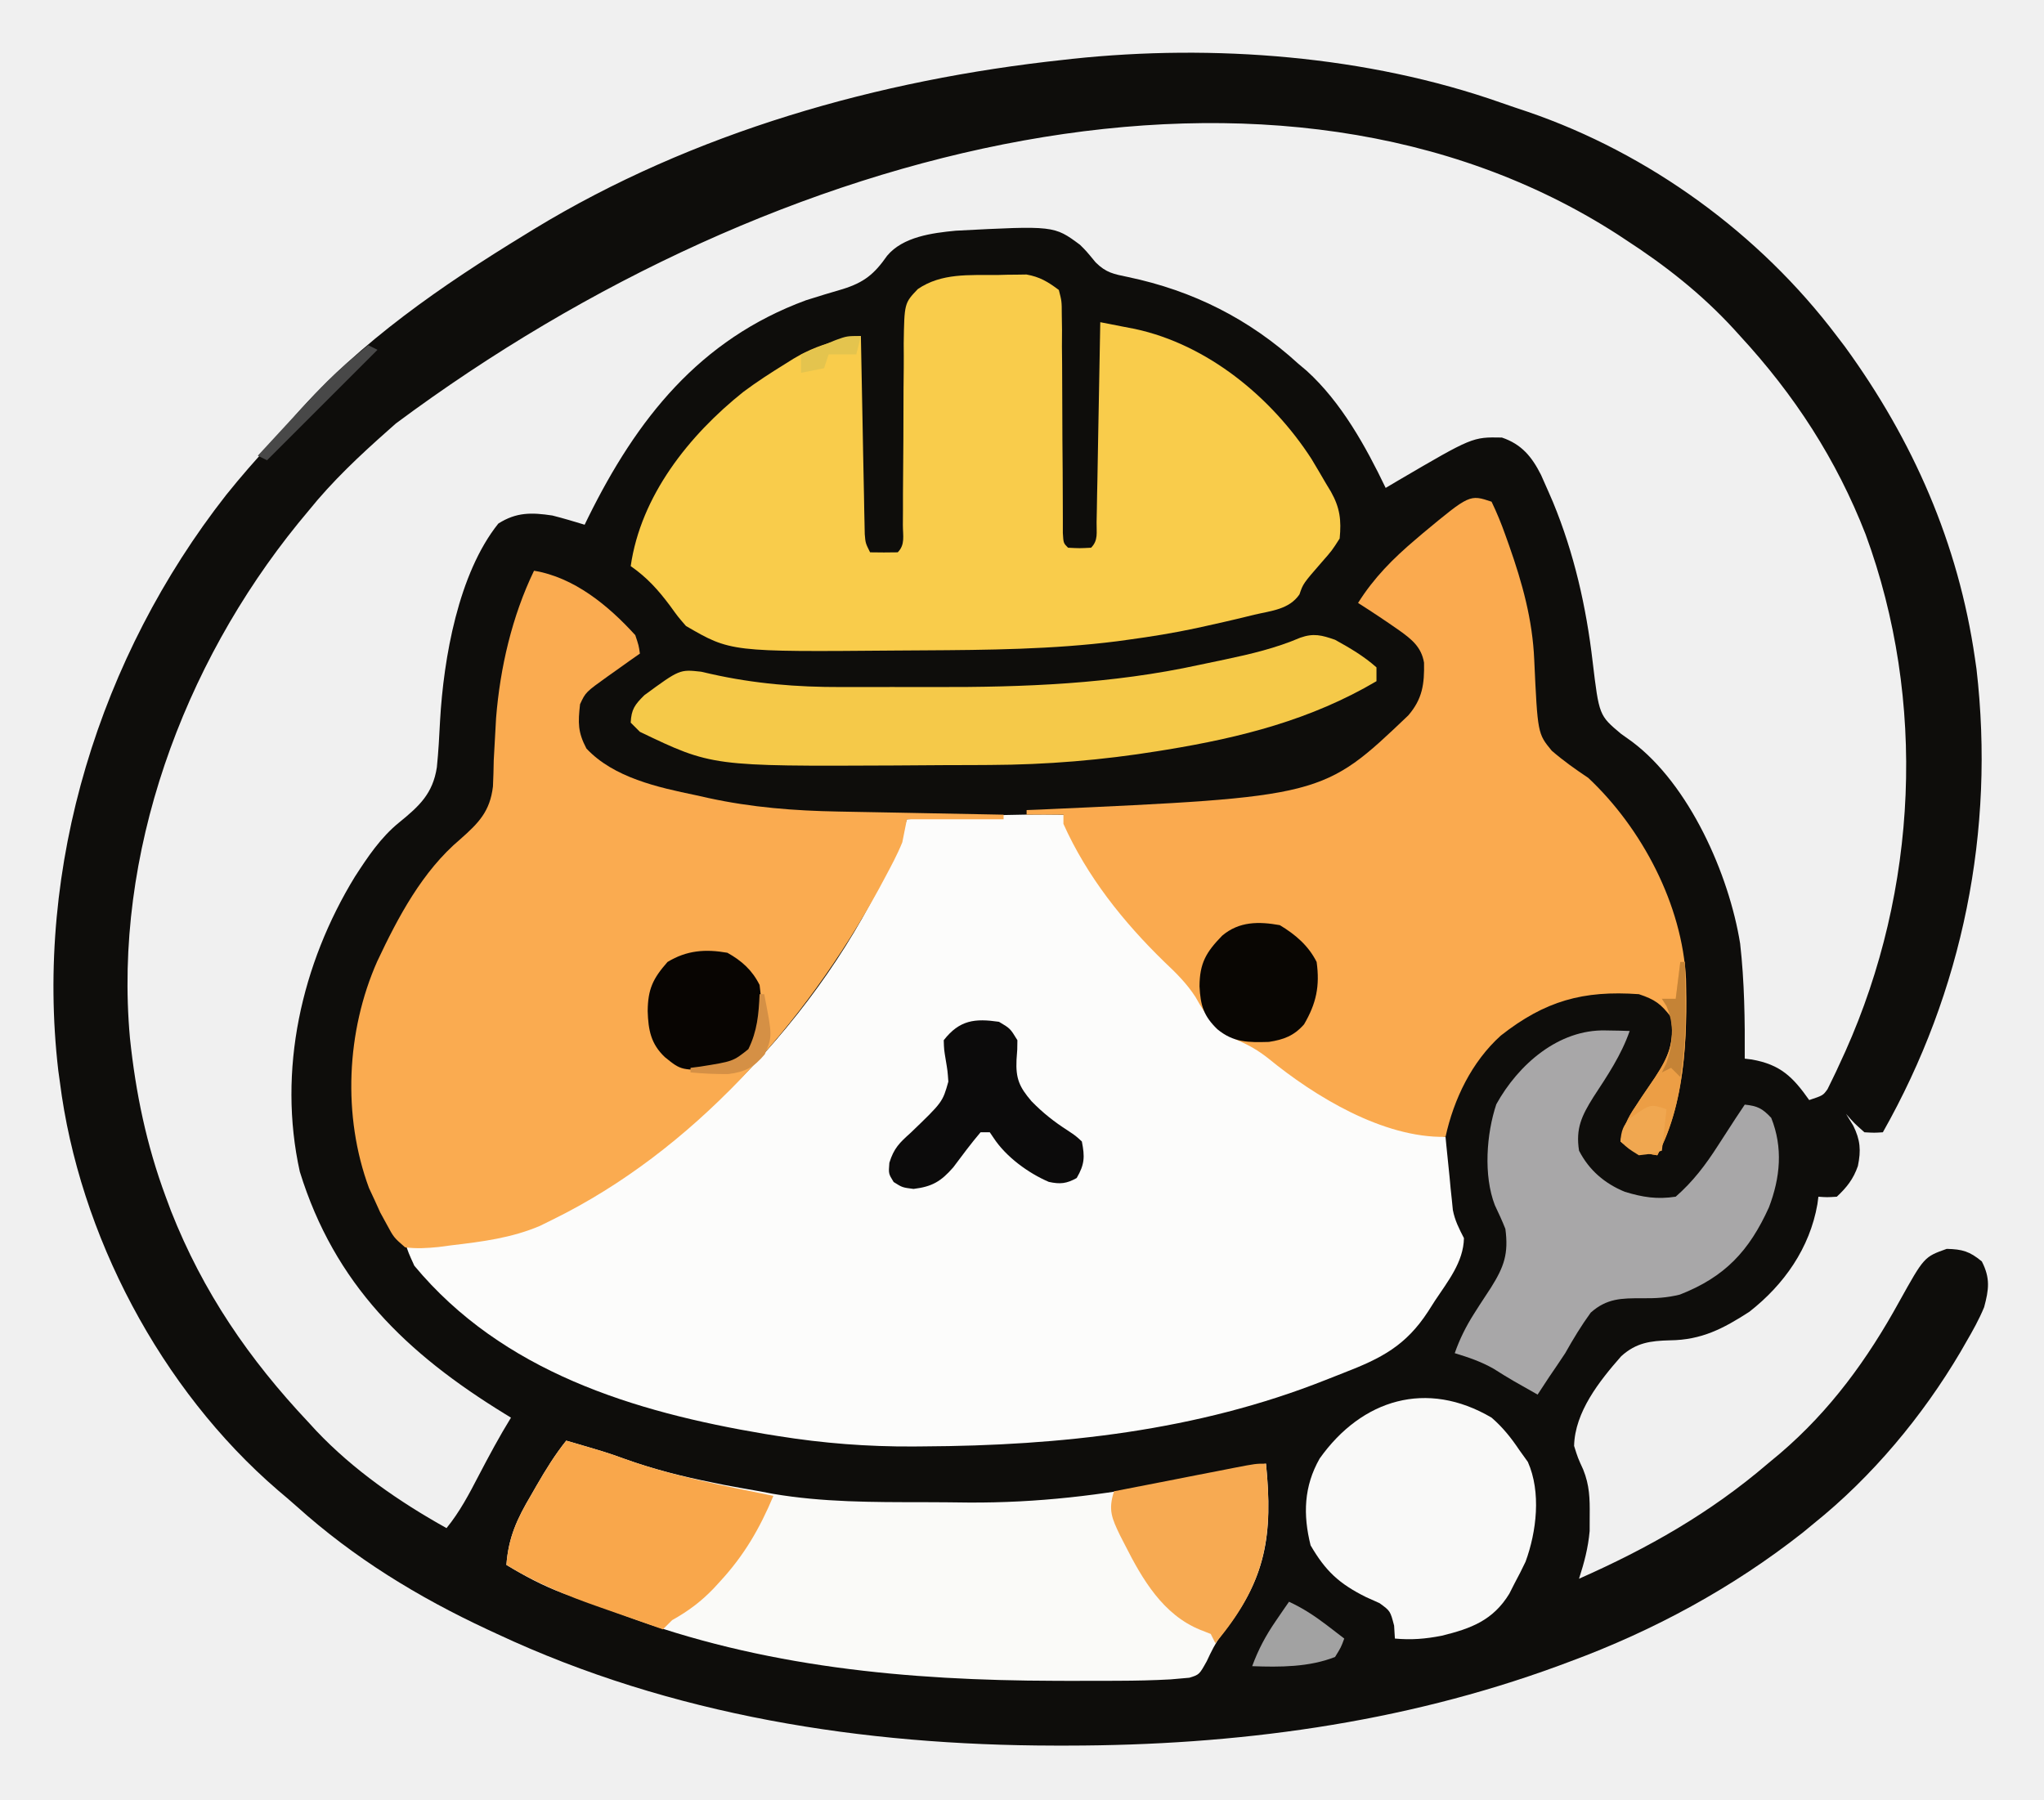
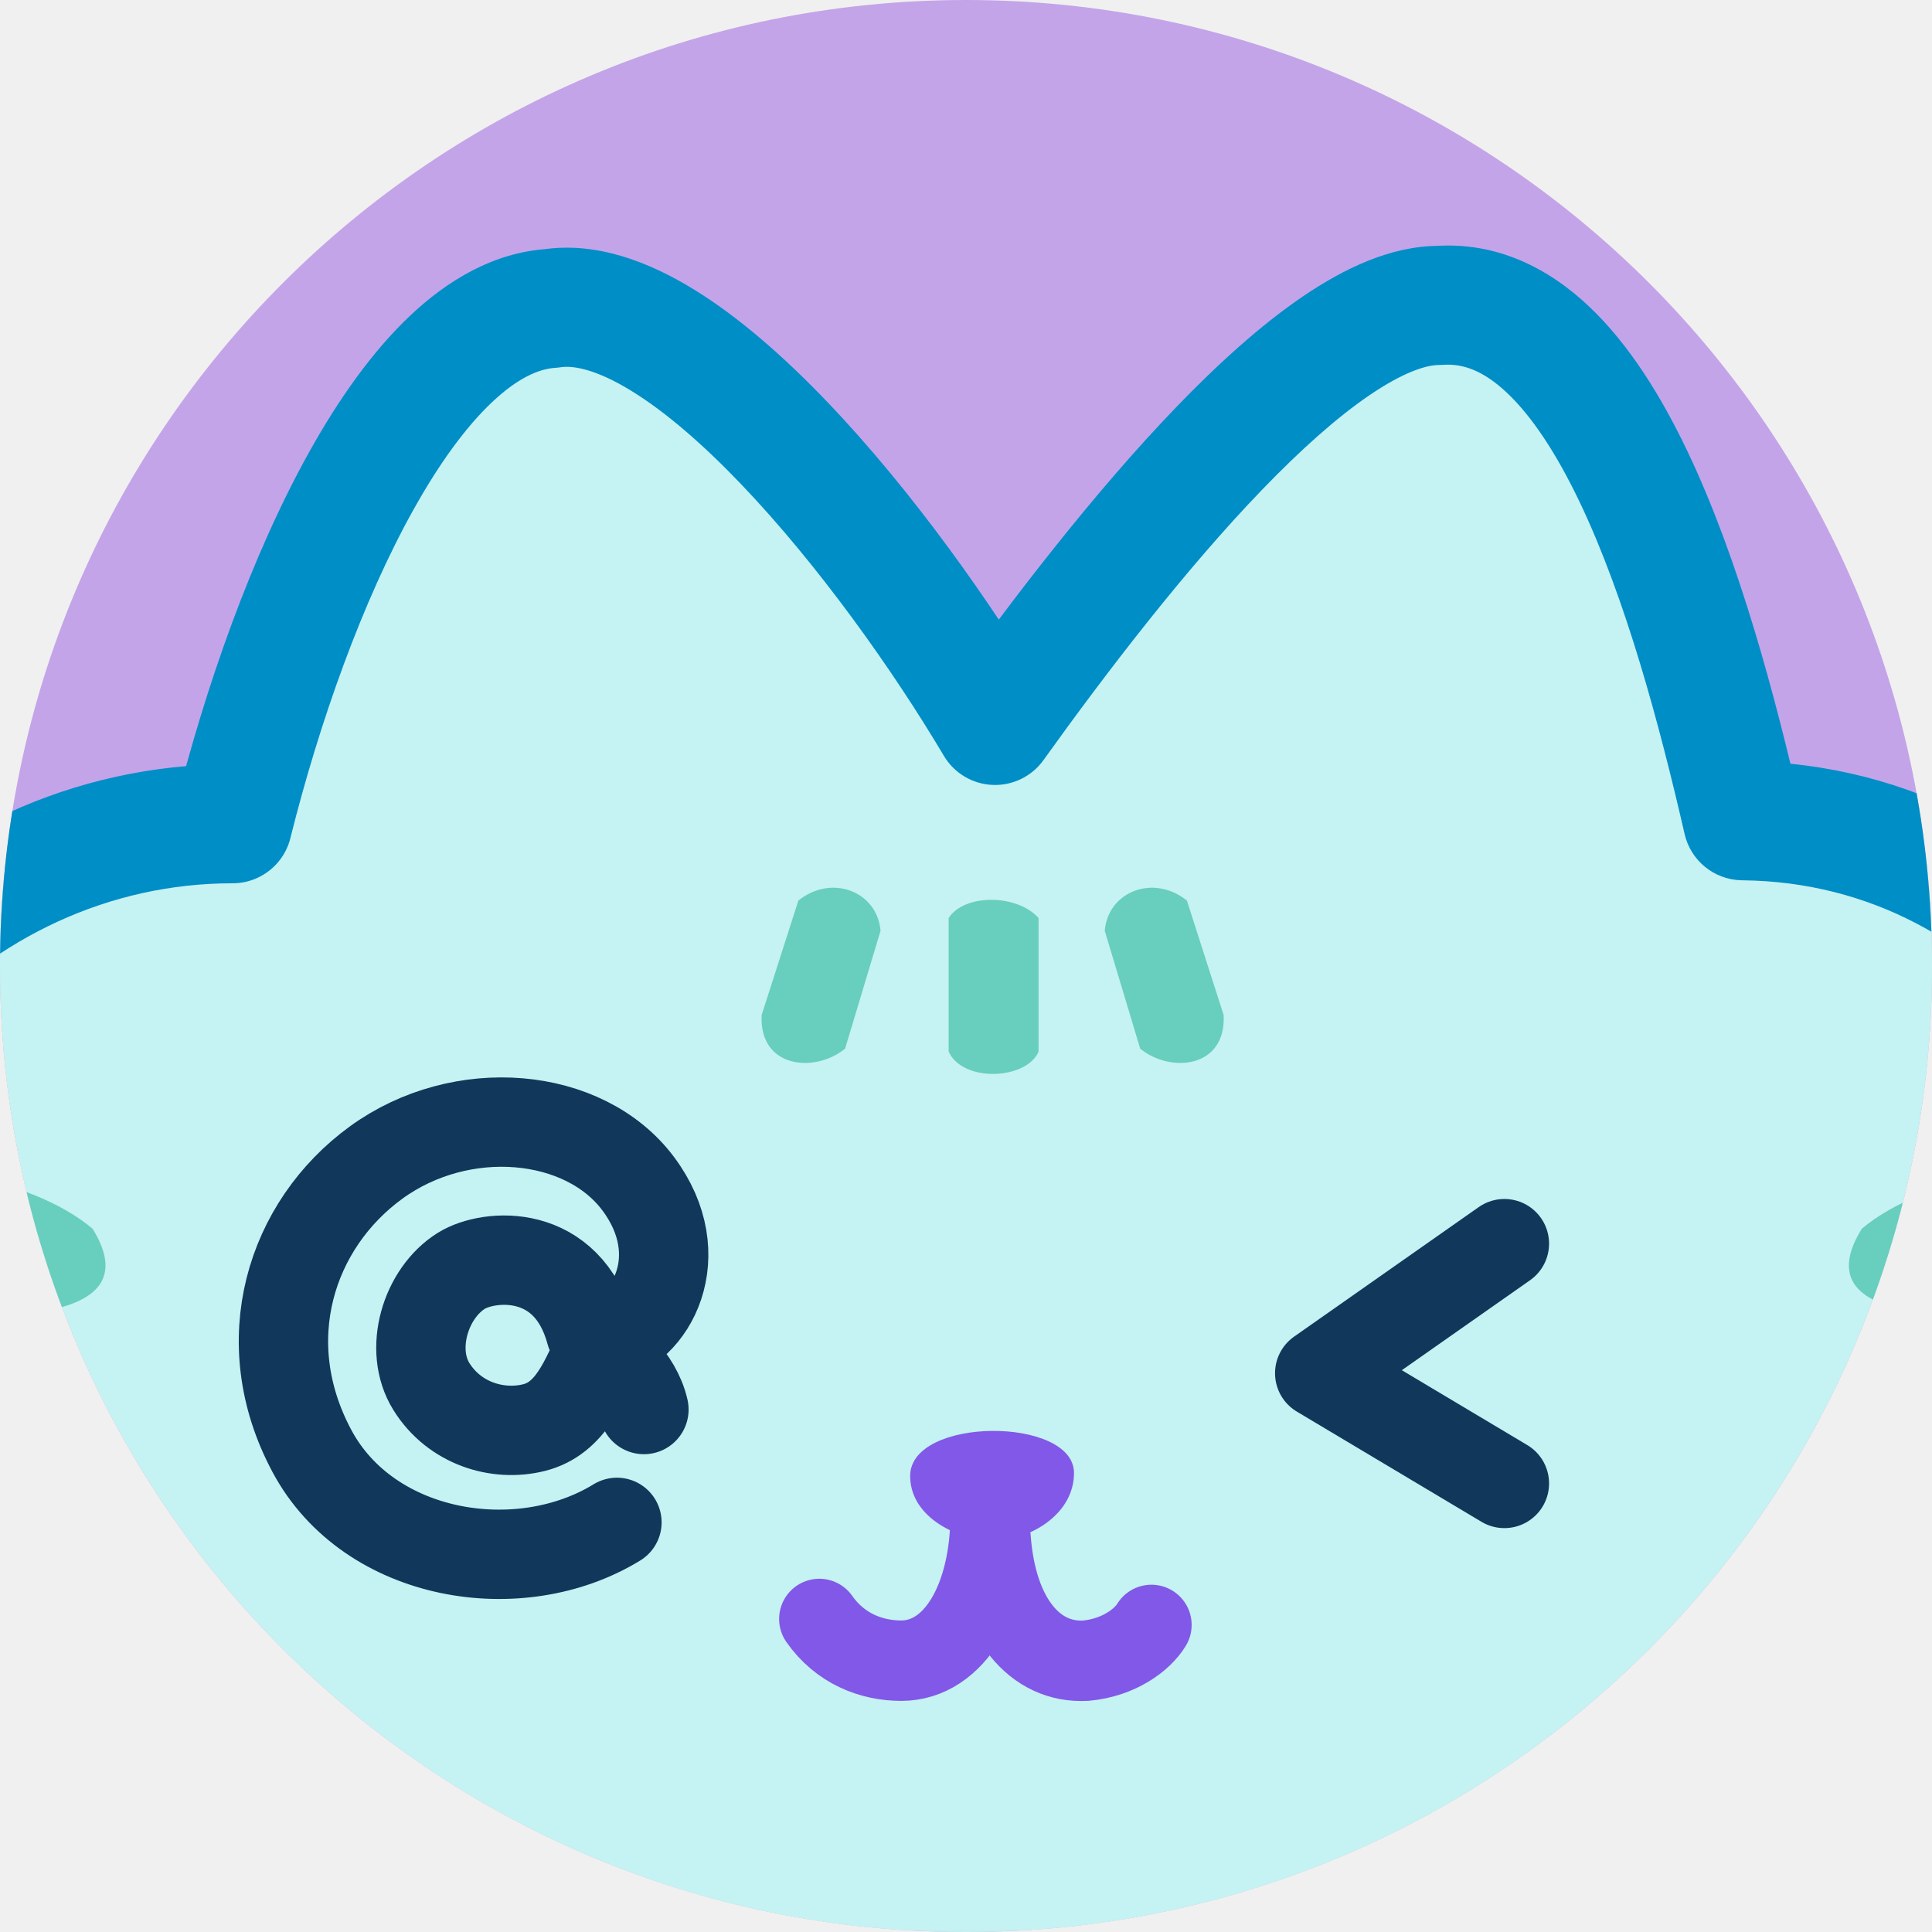
- <svg xmlns="http://www.w3.org/2000/svg" version="1.1" width="444" height="391" viewBox="0 0 444 391">
-   <path d="M0 0 C1.93 0.68 3.86 1.32 5.8 1.97 C32.13 11 56.13 28.46 72.89 50.67 C73.47 51.43 74.05 52.2 74.65 52.98 C89.45 73.32 99.29 95.74 102.89 120.67 C103.01 121.44 103.12 122.22 103.23 123.01 C107.3 158.16 100.25 193.01 82.89 223.67 C81.04 223.79 81.04 223.79 78.89 223.67 C76.64 221.67 76.64 221.67 74.89 219.67 C75.41 220.51 75.93 221.36 76.46 222.23 C78 225.35 78.17 227.59 77.47 230.99 C76.49 233.83 75.06 235.63 72.89 237.67 C70.76 237.8 70.76 237.8 68.89 237.67 C68.86 237.94 68.86 237.94 68.67 239.32 C67.01 248.81 61.46 256.75 53.89 262.67 C48.17 266.37 43.49 268.79 36.66 268.87 C32.39 268.98 29.33 269.37 26.06 272.32 C21.33 277.7 15.99 284.42 15.82 291.81 C16.64 294.42 16.64 294.42 17.8 296.95 C19.18 300.38 19.25 303.26 19.21 306.92 C19.2 308.04 19.2 309.15 19.2 310.31 C18.86 314.03 18.03 317.12 16.89 320.67 C31.92 314.02 45.37 306.39 57.89 295.67 C58.78 294.93 59.66 294.19 60.57 293.44 C71.48 284.11 79.57 272.98 86.46 260.44 C91.86 250.74 91.86 250.74 96.77 249 C100.18 249.08 101.76 249.55 104.39 251.73 C106.26 255.38 105.92 257.84 104.89 261.67 C103.79 264.34 102.41 266.8 100.96 269.29 C100.56 269.99 100.16 270.68 99.75 271.4 C91.51 285.36 80.55 298.51 67.89 308.67 C67.11 309.32 66.32 309.97 65.5 310.64 C50.28 322.64 33.06 331.97 14.89 338.67 C14.09 338.97 13.28 339.27 12.45 339.58 C-21.74 352.15 -57.84 356.89 -94.11 356.92 C-95.08 356.92 -96.05 356.92 -97.05 356.92 C-138.61 356.87 -180.21 350.41 -218.11 332.67 C-218.8 332.35 -219.49 332.03 -220.2 331.7 C-235.36 324.63 -249.21 316.15 -261.66 304.95 C-263 303.76 -264.37 302.59 -265.75 301.43 C-291.18 279.55 -308.93 245.9 -313.11 212.67 C-313.16 212.28 -313.16 212.28 -313.44 210.3 C-318.62 165.85 -304.44 120.27 -277 85.23 C-273.84 81.29 -270.55 77.51 -267.11 73.82 C-265.26 71.84 -263.53 69.8 -261.79 67.73 C-247.89 51.89 -229.97 39.58 -212.11 28.67 C-211.79 28.47 -211.79 28.47 -210.21 27.5 C-175.6 6.4 -135.16 -5.04 -95.11 -9.33 C-94.47 -9.4 -93.83 -9.47 -93.18 -9.55 C-62.53 -12.8 -29.15 -10.28 0 0 Z M-240.11 69.67 C-240.64 70.13 -241.17 70.6 -241.71 71.09 C-247.94 76.6 -253.88 82.17 -259.11 88.67 C-259.84 89.55 -260.57 90.44 -261.33 91.35 C-286.37 122.18 -301.49 163.2 -297.88 203.18 C-296.63 215.13 -294.29 226.41 -290.11 237.67 C-289.73 238.7 -289.34 239.73 -288.95 240.79 C-281.99 258.42 -272.04 272.94 -259.11 286.67 C-258.83 286.97 -258.83 286.97 -257.44 288.49 C-249.34 297.05 -239.37 303.96 -229.11 309.67 C-226.22 306.12 -224.2 302.26 -222.11 298.23 C-219.88 293.97 -217.63 289.76 -215.11 285.67 C-215.56 285.39 -216.01 285.12 -216.48 284.83 C-237.85 271.69 -253.4 256.73 -260.98 232.23 C-265.85 210.22 -260.64 187.13 -249 168.12 C-246.19 163.79 -243.42 159.62 -239.38 156.34 C-235.04 152.81 -232.09 150.11 -231.21 144.37 C-230.86 140.98 -230.69 137.59 -230.51 134.18 C-229.74 120.68 -226.55 102.28 -217.86 91.42 C-213.93 88.92 -210.63 88.99 -206.11 89.67 C-203.75 90.27 -201.43 90.96 -199.11 91.67 C-198.85 91.15 -198.6 90.64 -198.35 90.11 C-187.8 68.75 -174.22 51.44 -151.02 42.9 C-148.38 42.05 -145.72 41.26 -143.06 40.48 C-138.37 39.02 -136.18 37.2 -133.41 33.24 C-129.98 29.11 -123.61 28.28 -118.5 27.79 C-97.14 26.68 -97.14 26.68 -91.52 30.84 C-90.17 32.17 -90.17 32.17 -88.11 34.67 C-85.81 36.96 -84.15 37.21 -81.05 37.86 C-66.99 40.81 -54.73 46.97 -44.11 56.67 C-43.5 57.18 -42.89 57.7 -42.26 58.23 C-34.76 65.04 -29.46 74.61 -25.11 83.67 C-24.19 83.12 -23.27 82.58 -22.32 82.02 C-6.25 72.61 -6.25 72.61 0.14 72.73 C4.43 74.19 6.64 76.89 8.64 80.85 C9.22 82.12 9.78 83.39 10.33 84.67 C10.63 85.36 10.93 86.06 11.24 86.77 C15.82 97.86 18.47 109.54 19.85 121.43 C21.25 133.1 21.25 133.1 26.02 137.1 C26.81 137.67 27.61 138.24 28.43 138.82 C40.85 148.13 49.48 167.64 51.89 182.67 C52.83 190.97 52.94 199.32 52.89 207.67 C53.4 207.73 53.91 207.79 54.43 207.86 C60.62 208.96 63.33 211.61 66.89 216.67 C69.89 215.67 69.89 215.67 70.87 214.31 C71.01 214.02 71.01 214.02 71.73 212.55 C71.89 212.22 71.89 212.22 72.7 210.55 C73.03 209.83 73.36 209.1 73.71 208.35 C74.06 207.6 74.4 206.85 74.76 206.07 C90.47 170.96 92.44 129.91 79.14 93.75 C72.8 77.47 63.7 63.48 51.89 50.67 C51.46 50.18 51.02 49.7 50.56 49.2 C43.49 41.5 35.65 35.35 26.89 29.67 C26.35 29.31 25.81 28.95 25.24 28.58 C-48.21 -18.69 -156.94 7.8 -240.11 69.67 Z " fill="#0E0D0B" transform="translate(326.1055,22.3335)" />
-   <path d="M0 0 C0.5 0.91 0.99 1.81 1.5 2.75 C8.48 15.33 16.92 26.31 27.38 36.25 C29.45 38.25 30.19 39.4 31.5 42.12 C33.34 45.65 35.63 47.13 39 49 C40.08 49.6 41.17 50.21 42.25 50.81 C42.84 51.14 43.44 51.47 44.05 51.81 C46.3 53.19 48.38 54.74 50.5 56.31 C60.34 63.27 71.2 67.69 83 70 C83.05 70.52 83.1 71.05 83.15 71.59 C83.38 73.98 83.63 76.36 83.88 78.75 C83.95 79.57 84.03 80.4 84.11 81.25 C84.2 82.05 84.28 82.85 84.37 83.67 C84.44 84.41 84.51 85.14 84.59 85.89 C85.04 88.2 85.93 89.92 87 92 C86.9 97.23 83.47 101.41 80.69 105.62 C80.2 106.39 79.71 107.15 79.21 107.94 C74.37 115.38 69.05 118.11 60.93 121.25 C59.61 121.77 58.29 122.29 56.97 122.81 C29.07 133.9 -0.63 137.1 -30.44 137.25 C-31.15 137.26 -31.86 137.26 -32.6 137.27 C-42.57 137.32 -52.16 136.58 -62 135 C-62.95 134.85 -63.89 134.7 -64.87 134.54 C-93.37 129.75 -121.86 121.03 -141 98 C-142.27 95.2 -142.27 95.2 -143 93 C-142.44 92.97 -141.88 92.94 -141.31 92.91 C-128.86 92.19 -118.15 90.73 -107 85 C-106.4 84.69 -105.79 84.39 -105.17 84.07 C-75.05 68.44 -44.84 33.52 -34 1 C-22.66 0.4 -11.36 -0.19 0 0 Z " fill="#FCFCFB" transform="translate(231,177)" />
-   <path d="M0 0 C8.72 1.43 16.16 7.57 22 14 C22.75 16.25 22.75 16.25 23 18 C22.23 18.54 21.46 19.09 20.66 19.64 C19.65 20.37 18.64 21.09 17.62 21.81 C17.37 21.99 17.37 21.99 16.09 22.89 C11.21 26.39 11.21 26.39 10 29 C9.55 33.02 9.5 35.04 11.38 38.62 C17.3 44.96 26.92 47.06 35.06 48.75 C35.99 48.96 36.92 49.17 37.88 49.38 C47.31 51.43 56.52 52.15 66.16 52.32 C67.19 52.34 68.22 52.36 69.28 52.38 C72.54 52.44 75.8 52.5 79.06 52.56 C81.29 52.61 83.51 52.65 85.73 52.69 C91.15 52.8 96.58 52.9 102 53 C102 53.33 102 53.66 102 54 C95.07 54 88.14 54 81 54 C80.67 55.65 80.34 57.3 80 59 C78.92 61.68 77.55 64.2 76.19 66.75 C75.79 67.49 75.4 68.23 74.99 68.99 C58.85 98.53 34.34 126.13 4 141 C3.12 141.44 2.24 141.87 1.33 142.32 C-4.86 144.97 -11.3 145.78 -17.94 146.56 C-18.86 146.68 -19.79 146.81 -20.74 146.93 C-23.25 147.18 -25.5 147.32 -28 147 C-30.46 144.86 -30.46 144.86 -32 142 C-32.47 141.15 -32.93 140.3 -33.41 139.42 C-33.61 138.98 -33.61 138.98 -34.62 136.75 C-34.83 136.31 -34.83 136.31 -35.85 134.11 C-41.62 118.5 -40.78 100.03 -34.06 84.87 C-29.53 75.25 -24.26 65.28 -16.02 58.33 C-12.01 54.79 -9.56 52.29 -8.92 46.86 C-8.83 44.97 -8.78 43.08 -8.75 41.19 C-8.65 39.15 -8.54 37.1 -8.41 35.06 C-8.36 34.05 -8.3 33.03 -8.24 31.98 C-7.37 21.09 -4.77 9.87 0 0 Z " fill="#FAAB50" transform="translate(116,124)" />
-   <path d="M0 0 C1.16 2.42 2.11 4.73 3 7.25 C3.26 7.98 3.52 8.71 3.79 9.46 C6.69 17.7 8.9 25.63 9.27 34.38 C10.01 50.38 10.01 50.38 13.07 54.1 C15.6 56.29 18.21 58.14 21 60 C32.67 70.95 41.44 87.6 42.24 103.72 C42.55 116.19 42.01 130.78 36 142 C32.86 141.49 30.52 140.99 28 139 C28.61 135.98 29.55 133.89 31.29 131.36 C31.73 130.68 32.18 130 32.64 129.3 C33.58 127.9 34.54 126.5 35.49 125.11 C38.53 120.48 39.75 117.55 39 112 C36.78 109.09 35.48 108.16 32 107 C19.88 106.14 11.62 108.44 2 116 C-4.3 121.69 -8.2 129.76 -10 138 C-23.58 138.26 -38.38 129.24 -48.55 120.91 C-50.72 119.22 -52.56 118.14 -55.06 117.06 C-59.6 114.88 -61.87 112.06 -64.29 107.65 C-66.21 104.67 -68.5 102.41 -71.06 100 C-79.99 91.32 -87.88 81.43 -93 70 C-93 69.34 -93 68.68 -93 68 C-95.64 68 -98.28 68 -101 68 C-101 67.67 -101 67.34 -101 67 C-100.52 66.98 -100.52 66.98 -98.09 66.89 C-36.63 64.11 -36.63 64.11 -18.1 46.44 C-14.99 42.83 -14.58 39.59 -14.67 34.98 C-15.24 31.58 -17.34 29.91 -20 28 C-22.96 25.93 -25.95 23.93 -29 22 C-25.59 16.56 -21.42 12.37 -16.56 8.25 C-16.03 7.79 -15.49 7.33 -14.93 6.86 C-4.76 -1.59 -4.76 -1.59 0 0 Z " fill="#FAAA4F" transform="translate(324,109)" />
-   <path d="M0 0 C0.74 -0.02 1.48 -0.04 2.25 -0.06 C2.97 -0.07 3.7 -0.07 4.44 -0.08 C5.09 -0.09 5.74 -0.1 6.4 -0.11 C9.31 0.4 11.08 1.48 13.44 3.25 C14.07 5.69 14.07 5.69 14.08 8.62 C14.09 9.17 14.09 9.17 14.13 11.95 C14.12 13.15 14.12 14.34 14.11 15.54 C14.12 16.77 14.13 17.99 14.15 19.22 C14.18 22.44 14.19 25.67 14.19 28.89 C14.19 33.45 14.23 38 14.27 42.55 C14.29 44.98 14.3 47.4 14.3 49.83 C14.3 50.92 14.31 52.01 14.31 53.14 C14.31 54.1 14.31 55.07 14.31 56.06 C14.44 58.25 14.44 58.25 15.44 59.25 C17.94 59.38 17.94 59.38 20.44 59.25 C22.04 57.65 21.6 55.95 21.64 53.73 C21.66 52.77 21.68 51.81 21.7 50.82 C21.72 49.77 21.74 48.73 21.75 47.65 C21.76 47.12 21.76 47.12 21.82 44.43 C21.88 41.01 21.94 37.6 22 34.19 C22.04 31.88 22.09 29.57 22.13 27.26 C22.24 21.59 22.34 15.92 22.44 10.25 C24.04 10.56 25.64 10.87 27.24 11.19 C28.13 11.36 29.02 11.53 29.94 11.71 C45.77 15.11 59.65 26.56 68.31 39.94 C69.37 41.7 70.41 43.47 71.44 45.25 C71.8 45.85 72.16 46.45 72.54 47.07 C74.51 50.58 74.83 53.27 74.44 57.25 C72.76 59.88 72.76 59.88 70.56 62.38 C66.51 67.04 66.51 67.04 65.71 69.39 C63.46 72.67 59.59 72.94 55.88 73.81 C55.02 74.02 54.16 74.23 53.28 74.45 C50.67 75.08 48.06 75.67 45.44 76.25 C44.72 76.41 44 76.57 43.26 76.73 C38.35 77.78 33.42 78.58 28.44 79.25 C28.05 79.3 28.05 79.3 26.12 79.57 C12.09 81.35 -2.01 81.47 -16.14 81.55 C-18.18 81.56 -20.22 81.57 -22.26 81.59 C-57.86 81.89 -57.86 81.89 -67.56 76.25 C-69.31 74.23 -69.31 74.23 -71 71.88 C-73.61 68.39 -76 65.73 -79.56 63.25 C-77.37 47.97 -66.91 34.82 -55.09 25.39 C-52.16 23.2 -49.11 21.23 -46 19.31 C-45.4 18.93 -44.8 18.56 -44.18 18.17 C-40.79 16.16 -37.7 14.94 -33.82 14.13 C-33.42 14.05 -33.42 14.05 -31.4 13.62 C-30.79 13.5 -30.19 13.38 -29.56 13.25 C-29.55 13.81 -29.54 14.37 -29.53 14.94 C-29.42 20.75 -29.31 26.56 -29.19 32.37 C-29.15 34.54 -29.11 36.7 -29.07 38.87 C-29.01 41.99 -28.94 45.1 -28.88 48.21 C-28.86 49.18 -28.85 50.16 -28.83 51.16 C-28.82 51.61 -28.82 51.61 -28.77 53.89 C-28.76 54.29 -28.76 54.29 -28.72 56.3 C-28.56 58.25 -28.56 58.25 -27.56 60.25 C-25.56 60.29 -23.56 60.29 -21.56 60.25 C-19.9 58.59 -20.44 56.63 -20.44 54.35 C-20.43 53.31 -20.43 52.26 -20.42 51.18 C-20.42 50.05 -20.42 48.91 -20.42 47.73 C-20.41 45.96 -20.39 44.18 -20.38 42.4 C-20.34 38.01 -20.31 33.61 -20.31 29.22 C-20.31 26.16 -20.29 23.11 -20.25 20.05 C-20.23 18.32 -20.25 16.6 -20.26 14.87 C-20.12 6.12 -20.12 6.12 -17.19 3.05 C-12.05 -0.46 -6.02 0.04 0 0 Z " fill="#F9CC4B" transform="translate(216.5625,59.75)" />
-   <path d="M0 0 C8.84 2.58 8.84 2.58 12.63 3.95 C18.97 6.23 25.27 7.8 31.88 9.12 C32.27 9.2 32.27 9.2 34.27 9.61 C36.84 10.1 39.42 10.55 42 11 C42.95 11.18 43.9 11.36 44.88 11.55 C55.71 13.39 66.56 13.37 77.53 13.37 C80.83 13.37 84.14 13.41 87.45 13.45 C102.35 13.53 116.39 11.88 131 9 C132.28 8.76 133.56 8.53 134.85 8.3 C137.57 7.8 140.29 7.28 143 6.75 C143.89 6.58 144.79 6.4 145.71 6.23 C147.81 5.82 149.9 5.41 152 5 C153.53 20.33 152.1 30.09 142.33 42.19 C140.98 44.03 140.1 45.84 139.14 47.91 C137.51 50.84 137.51 50.84 135.36 51.51 C134.72 51.57 134.09 51.63 133.43 51.68 C132.72 51.75 132 51.81 131.27 51.87 C127.48 52.08 123.7 52.16 119.91 52.17 C119.48 52.17 119.48 52.17 117.33 52.18 C114.57 52.19 111.82 52.19 109.06 52.19 C108.12 52.19 107.17 52.18 106.2 52.18 C74.08 52.1 42.58 49.2 12.29 37.86 C10 37 7.71 36.18 5.41 35.36 C3.98 34.85 2.55 34.33 1.12 33.81 C0.5 33.59 -0.12 33.36 -0.77 33.13 C-5.11 31.5 -9.04 29.4 -13 27 C-12.55 21 -10.67 16.95 -7.62 11.81 C-7.23 11.11 -6.83 10.42 -6.41 9.7 C-4.45 6.31 -2.45 3.06 0 0 Z " fill="#FAFAF8" transform="translate(123,313)" />
-   <path d="M0 0 C3.19 1.76 6.28 3.57 9 6 C9 6.99 9 7.98 9 9 C-5.19 17.37 -20.44 21.24 -36.56 23.88 C-37.19 23.98 -37.82 24.08 -38.47 24.19 C-50.61 26.15 -62.65 27.15 -74.96 27.2 C-76.06 27.21 -77.17 27.21 -78.31 27.22 C-80.63 27.23 -82.96 27.24 -85.29 27.24 C-88.77 27.25 -92.24 27.28 -95.72 27.31 C-135.36 27.5 -135.36 27.5 -151 20 C-151.66 19.34 -152.32 18.68 -153 18 C-152.86 15.1 -152.1 14.09 -150.03 12.04 C-142.36 6.42 -142.36 6.42 -137.69 6.94 C-136.99 7.1 -136.3 7.25 -135.59 7.42 C-126.12 9.55 -116.91 10.3 -107.22 10.27 C-106.03 10.27 -104.85 10.27 -103.66 10.27 C-101.19 10.27 -98.72 10.27 -96.25 10.26 C-93.15 10.25 -90.05 10.26 -86.95 10.27 C-67.58 10.33 -48.46 9.6 -29.47 5.45 C-27.64 5.05 -25.81 4.67 -23.99 4.3 C-18.34 3.11 -12.88 1.83 -7.56 -0.45 C-4.65 -1.48 -2.88 -1 0 0 Z " fill="#F5C949" transform="translate(290,139)" />
-   <path d="M0 0 C0.98 0.02 1.97 0.04 2.98 0.05 C3.36 0.07 3.36 0.07 5.25 0.12 C3.41 5.4 0.39 9.86 -2.65 14.51 C-5.14 18.5 -6.51 21.27 -5.75 26.12 C-3.58 30.36 -0.18 33.26 4.19 35.06 C8.1 36.25 11.19 36.74 15.25 36.12 C19.02 32.82 21.75 29.2 24.44 25 C24.78 24.48 25.12 23.95 25.47 23.41 C26.4 21.98 27.33 20.55 28.25 19.12 C28.91 18.12 29.58 17.12 30.25 16.12 C33.02 16.41 34.08 16.94 36 19 C38.59 25.48 37.96 32 35.5 38.44 C31.21 47.92 25.93 53.57 16.16 57.39 C13.34 58.1 10.86 58.22 7.96 58.19 C3.49 58.18 0.3 58.19 -3.21 61.31 C-5.28 64.16 -7.03 67.06 -8.75 70.12 C-9.9 71.86 -11.07 73.59 -12.25 75.31 C-13.09 76.58 -13.92 77.85 -14.75 79.12 C-15.81 78.52 -16.88 77.92 -17.94 77.31 C-18.58 76.95 -19.22 76.58 -19.88 76.21 C-21.38 75.34 -22.85 74.43 -24.31 73.5 C-27.09 71.93 -29.7 71.05 -32.75 70.12 C-31.67 67.04 -30.33 64.35 -28.59 61.6 C-28.19 60.97 -27.79 60.34 -27.38 59.7 C-26.54 58.4 -25.7 57.11 -24.85 55.83 C-22.01 51.3 -21.04 48.48 -21.75 43.12 C-22.44 41.36 -23.23 39.67 -24.04 37.96 C-26.53 31.51 -25.87 22.48 -23.72 16.04 C-18.92 7.37 -10.19 -0.24 0 0 Z " fill="#A8A7A8" transform="translate(348.75,223.875)" />
-   <path d="M0 0 C2.42 2.1 4.22 4.34 6 7 C6.62 7.87 7.24 8.73 7.88 9.62 C10.8 16.17 9.78 24.79 7.38 31.31 C6.63 32.9 5.83 34.46 5 36 C4.62 36.74 4.24 37.49 3.86 38.25 C0.31 44.07 -4.51 45.84 -10.85 47.39 C-14.4 48.08 -17.41 48.33 -21 48 C-21.06 47.07 -21.11 46.14 -21.17 45.19 C-22 42 -22 42 -24.33 40.31 C-25.29 39.88 -26.26 39.45 -27.25 39 C-33.14 36.07 -36.06 33.33 -39.31 27.75 C-40.98 21.09 -40.78 14.91 -37.34 8.88 C-28.19 -4.01 -14.07 -8.29 0 0 Z " fill="#F9F9F8" transform="translate(324,308)" />
-   <path d="M0 0 C8.86 2.59 8.86 2.59 12.53 3.91 C23.06 7.72 34.05 9.75 45 12 C42.02 19.09 38.66 24.9 33.44 30.56 C32.98 31.06 32.52 31.56 32.05 32.08 C29.27 34.98 26.53 37.02 23 39 C22.34 39.66 21.68 40.32 21 41 C17.6 39.82 14.21 38.63 10.81 37.43 C9.66 37.02 8.51 36.62 7.36 36.22 C0.2 33.74 -6.52 30.97 -13 27 C-12.55 21 -10.67 16.95 -7.62 11.81 C-7.23 11.11 -6.83 10.42 -6.41 9.7 C-4.45 6.31 -2.45 3.06 0 0 Z " fill="#F9A74B" transform="translate(123,313)" />
-   <path d="M0 0 C1.55 15.58 -0.07 25.47 -9.99 37.79 C-10.32 38.19 -10.66 38.59 -11 39 C-11.33 38.34 -11.66 37.68 -12 37 C-12.76 36.7 -13.51 36.41 -14.29 36.1 C-22.37 32.82 -26.86 25.12 -30.62 17.69 C-30.98 16.99 -31.33 16.3 -31.7 15.59 C-33.48 11.88 -34.33 10.05 -33 6 C-28.62 5.14 -24.24 4.29 -19.87 3.44 C-18.38 3.15 -16.89 2.86 -15.4 2.56 C-13.26 2.14 -11.12 1.73 -8.98 1.31 C-8.64 1.25 -8.64 1.25 -6.95 0.91 C-2.23 0 -2.23 0 0 0 Z " fill="#F7AA52" transform="translate(275,318)" />
-   <path d="M0 0 C2.44 1.44 2.44 1.44 4 4 C3.99 5.99 3.99 5.99 3.81 8.25 C3.62 12.33 4.41 14.15 7.06 17.25 C9.51 19.77 11.99 21.73 14.94 23.62 C16.68 24.78 16.68 24.78 18 26 C18.67 29.37 18.6 30.98 16.88 33.94 C14.7 35.17 13.26 35.32 10.82 34.78 C6.36 32.87 1.54 29.34 -1.14 25.27 C-1.42 24.85 -1.71 24.43 -2 24 C-2.66 24 -3.32 24 -4 24 C-6.09 26.46 -7.99 29.03 -9.93 31.62 C-12.61 34.7 -14.54 35.82 -18.56 36.31 C-21 36 -21 36 -22.88 34.81 C-24 33 -24 33 -23.81 30.63 C-22.84 27.48 -21.62 26.3 -19.19 24.12 C-12.25 17.45 -12.25 17.45 -11 13 C-11.16 10.7 -11.16 10.7 -11.56 8.31 C-11.94 6.02 -11.94 6.02 -12 4 C-8.56 -0.41 -5.23 -0.76 0 0 Z " fill="#0C0B0B" transform="translate(217,222)" />
-   <path d="M0 0 C3.38 2.03 6.22 4.45 8 8 C8.73 13.24 7.92 17.02 5.27 21.55 C3.09 24.04 0.86 24.87 -2.37 25.37 C-6.83 25.49 -10.01 25.54 -13.56 22.62 C-16.55 19.73 -17.23 17.45 -17.44 13.31 C-17.42 8.24 -15.99 5.85 -12.51 2.28 C-8.83 -0.83 -4.59 -0.82 0 0 Z " fill="#090603" transform="translate(278,201)" />
-   <path d="M0 0 C3.12 1.74 5.4 3.79 7 7 C8.03 16.01 8.03 16.01 5.95 20.02 C3.58 22.88 1.64 24.79 -2.17 25.27 C-9.99 25.58 -9.99 25.58 -13.56 22.69 C-16.62 19.81 -17.18 16.78 -17.31 12.69 C-17.26 7.87 -16.17 5.61 -13 2 C-8.81 -0.54 -4.78 -0.84 0 0 Z " fill="#080502" transform="translate(158,207)" />
-   <path d="M0 0 C0.33 0 0.66 0 1 0 C1.6 13.69 1.64 29.61 -5 42 C-8.14 41.49 -10.48 40.99 -13 39 C-12.39 35.98 -11.45 33.89 -9.71 31.36 C-9.27 30.68 -8.82 30 -8.36 29.3 C-7.42 27.9 -6.46 26.5 -5.51 25.11 C-2.46 20.45 -1.34 17.57 -2 12 C-3 9.56 -3 9.56 -4 8 C-3.01 8 -2.02 8 -1 8 C-0.67 5.36 -0.34 2.72 0 0 Z " fill="#EC9E45" transform="translate(365,209)" />
-   <path d="M0 0 C3.04 1.41 5.59 3.09 8.25 5.12 C8.96 5.66 9.66 6.2 10.39 6.76 C10.66 6.96 10.66 6.96 12 8 C11.29 9.92 11.29 9.92 10 12 C4.35 14.23 -2.01 14.22 -8 14 C-6.67 10.38 -5.06 7.36 -2.88 4.19 C-2.34 3.4 -1.8 2.61 -1.24 1.79 C-0.83 1.2 -0.42 0.61 0 0 Z " fill="#A2A2A2" transform="translate(280,348)" />
-   <path d="M0 0 C-0.33 2.97 -0.66 5.94 -1 9 C-3.25 9.69 -3.25 9.69 -6 10 C-8.31 8.56 -8.31 8.56 -10 7 C-9.84 4.71 -9.41 3.38 -7.7 1.81 C-3.51 -1.17 -3.51 -1.17 0 0 Z " fill="#F0A750" transform="translate(362,241)" />
-   <path d="M0 0 C0.66 0.33 1.32 0.66 2 1 C-5.92 8.92 -13.84 16.84 -22 25 C-22.66 24.67 -23.32 24.34 -24 24 C-7.95 6.55 -7.95 6.55 0 0 Z " fill="#484848" transform="translate(80,75)" />
-   <path d="M0 0 C0.33 0 0.66 0 1 0 C1.03 2.85 1.05 5.71 1.06 8.56 C1.07 9.36 1.08 10.16 1.09 10.99 C1.11 15.77 0.8 20.28 0 25 C-0.66 24.34 -1.32 23.68 -2 23 C-2.66 23.33 -3.32 23.66 -4 24 C-3.83 23.66 -3.83 23.66 -3 21.94 C-1.54 17.64 -1.23 13.87 -3 9.56 C-3.33 9.05 -3.66 8.53 -4 8 C-3.01 8 -2.02 8 -1 8 C-0.67 5.36 -0.34 2.72 0 0 Z " fill="#C58336" transform="translate(365,209)" />
-   <path d="M0 0 C0.33 0 0.66 0 1 0 C2.79 9.15 2.79 9.15 1.12 13.07 C-1.29 15.93 -3.11 16.89 -6.85 17.36 C-9.6 17.37 -12.27 17.26 -15 17 C-15 16.67 -15 16.34 -15 16 C-14.32 15.91 -13.65 15.83 -12.95 15.74 C-5.75 14.6 -5.75 14.6 -2.44 11.94 C-0.51 8.01 -0.19 4.34 0 0 Z " fill="#D59045" transform="translate(165,216)" />
-   <path d="M0 0 C-0.33 1.32 -0.66 2.64 -1 4 C-2.98 4 -4.96 4 -7 4 C-7.33 4.99 -7.66 5.98 -8 7 C-9.65 7.33 -11.3 7.66 -13 8 C-13 6.68 -13 5.36 -13 4 C-11.4 3.33 -9.79 2.66 -8.19 2 C-7.29 1.63 -6.4 1.26 -5.48 0.88 C-3 0 -3 0 0 0 Z " fill="#E4C44E" transform="translate(187,73)" />
+ <svg xmlns="http://www.w3.org/2000/svg" width="96" height="96" viewBox="0 0 96 96" fill="none">
+   <g clip-path="url(#clip0_129_13700)">
+     <rect width="96" height="96" rx="48" fill="#C4A4E8" />
+     <path d="M93.326 91.397C78.156 84.367 60.693 84.367 47.52 84.367C34.349 84.367 12.413 87.16 5.192 91.397C-2.028 95.634 -5.907 100.869 -9.46 105.901C-14.492 113.301 -15.823 123.661 -11.383 131.209C-7.091 138.461 2.676 137.869 13.332 137.869H91.032C107.164 138.461 112.788 131.357 112.937 120.701C113.381 109.897 106.213 97.761 93.326 91.397Z" fill="#C5F2F2" />
+     <path d="M86.593 40.781C83.781 29.385 79.637 14.585 71.497 15.177C65.429 15.177 56.549 26.277 49.445 36.045C42.637 26.277 34.053 14.289 27.393 15.325C20.437 15.769 14.517 29.089 11.557 40.929C-2.651 40.929 -13.455 53.361 -13.455 66.977C-13.455 80.593 -5.611 88.363 5.193 91.397C15.997 94.431 31.833 95.911 45.671 95.911C59.509 95.911 82.708 95.784 93.327 91.397C103.946 87.011 110.421 78.479 110.495 66.977C110.569 55.476 101.689 40.929 86.593 40.781Z" fill="#D9D9D9" />
+     <path d="M86.593 40.781C56.475 34.861 41.157 35.157 11.557 40.929C-2.651 40.929 -13.455 53.361 -13.455 66.977C-13.455 80.593 -5.611 88.363 5.193 91.397C15.997 94.431 31.833 95.911 45.671 95.911C59.509 95.911 82.708 95.783 93.327 91.397C103.946 87.011 110.421 78.479 110.495 66.977C110.569 55.475 101.689 40.929 86.593 40.781Z" fill="#C5F2F2" />
+     <path d="M27.393 15.324C20.437 15.768 14.517 29.088 11.557 40.928C9.91 47.514 19.031 50.178 32.795 48.254C46.559 46.33 52.612 41.383 49.445 36.044C44.265 27.312 34.053 14.288 27.393 15.324Z" fill="#C5F2F2" />
+     <path d="M86.593 40.781C84.077 29.829 79.637 14.585 71.497 15.177C65.429 15.177 55.809 27.165 49.445 36.045C45.839 41.077 55.217 45.301 66.835 46.627C80.451 48.181 87.732 45.739 86.593 40.781Z" fill="#C5F2F2" />
+     <path d="M39.671 44.749C41.323 43.418 43.585 44.29 43.754 46.248L41.992 52.107C40.475 53.345 37.708 53.071 37.847 50.434L39.671 44.749Z" fill="#68CEBE" />
+     <path d="M58.976 44.749C57.324 43.418 55.063 44.29 54.894 46.248L56.656 52.107C58.172 53.345 60.94 53.071 60.801 50.434L58.976 44.749Z" fill="#68CEBE" />
+     <path d="M47.138 45.617C47.908 44.407 50.535 44.414 51.606 45.617L51.606 52.251C51.014 53.657 47.834 53.805 47.138 52.251L47.138 45.617Z" fill="#68CEBE" />
+     <path d="M-13.604 57.651C-4.526 57.355 1.542 58.49 4.6 61.055C5.883 63.127 5.242 64.459 2.676 65.051L-13.604 62.683V57.651Z" fill="#68CEBE" />
+     <path d="M-13.012 71.419C-3.342 70.531 2.183 71.419 3.564 74.083C4.156 76.254 3.268 77.536 0.9 77.931L-12.864 76.747L-13.012 71.419Z" fill="#68CEBE" />
+     <path d="M110.716 57.651C101.639 57.355 95.571 58.49 92.512 61.055C91.23 63.127 91.871 64.459 94.436 65.051L110.716 62.683V57.651Z" fill="#68CEBE" />
+     <path d="M111.457 71.419C101.886 70.531 96.361 71.419 94.881 74.083C94.289 76.254 95.177 77.536 97.545 77.931L111.309 76.747L111.457 71.419Z" fill="#68CEBE" />
+     <path d="M49.222 75.266C49.222 79.41 47.446 82.518 44.782 82.518C43.302 82.518 41.748 81.926 40.712 80.446M49.222 76.45C49.518 80.446 51.442 82.666 53.958 82.518C55.586 82.37 56.77 81.482 57.214 80.742" stroke="#8158E8" stroke-width="3.996" stroke-linecap="round" stroke-linejoin="round" />
+     <path d="M45.226 73.34C45.226 70.38 53.366 70.38 53.366 73.192C53.366 75.116 51.442 76.448 49.37 76.596C47.298 76.448 45.226 75.264 45.226 73.34Z" fill="#8158E8" />
+     <path d="M31.996 70.038C31.633 68.447 30.262 67.48 29.349 66.205C28.207 61.963 24.291 62.294 22.924 63.145C21.146 64.252 20.288 67.054 21.436 68.897C22.584 70.741 24.74 71.386 26.535 70.937C28.33 70.488 29.064 68.694 30.002 66.491C32.327 66.124 34.395 62.41 31.714 58.82C29.034 55.23 22.924 54.685 18.687 57.768C14.449 60.85 12.573 66.638 15.503 72.107C18.334 77.393 25.8 78.624 30.655 75.646" stroke="#11375B" stroke-width="4.44" stroke-linecap="round" stroke-linejoin="round" />
+     <path d="M74.752 61.797L65.576 68.235L74.752 73.711" stroke="#11375B" stroke-width="4.44" stroke-linecap="round" stroke-linejoin="round" />
+     <path d="M71.496 15.177L71.496 18.137C71.568 18.137 71.639 18.134 71.711 18.129L71.496 15.177ZM86.593 40.781L83.708 41.444C84.011 42.761 85.167 43.706 86.519 43.74L86.593 40.781ZM87.296 40.799L87.414 37.841C87.399 37.841 87.385 37.84 87.37 37.84L87.296 40.799ZM110.494 66.978L113.454 66.997V66.997L110.494 66.978ZM93.326 91.397L92.196 88.662C91.125 89.104 90.411 90.13 90.368 91.288C90.325 92.446 90.962 93.522 91.997 94.042L93.326 91.397ZM93.927 91.699L95.282 89.068C95.273 89.063 95.264 89.059 95.256 89.054L93.927 91.699ZM112.937 120.701L109.979 120.58C109.978 120.606 109.977 120.633 109.977 120.66L112.937 120.701ZM91.032 137.869L91.141 134.911C91.105 134.91 91.068 134.909 91.032 134.909V137.869ZM13.332 137.869V134.909H13.332L13.332 137.869ZM-11.384 131.209L-13.935 132.71L-13.931 132.717L-11.384 131.209ZM-9.46 105.901L-11.878 104.194C-11.888 104.208 -11.898 104.223 -11.908 104.237L-9.46 105.901ZM4.525 91.797L3.005 89.257C2.996 89.263 2.987 89.268 2.979 89.273L4.525 91.797ZM5.192 91.397L6.713 93.937C7.727 93.33 8.283 92.177 8.126 91.005C7.97 89.834 7.131 88.867 5.993 88.548L5.192 91.397ZM-13.456 66.978L-16.416 66.978V66.978L-13.456 66.978ZM11.557 40.93L11.557 43.89C13.191 43.89 14.517 42.564 14.517 40.93H11.557ZM11.557 40.929L8.685 40.211C8.626 40.446 8.597 40.687 8.597 40.929H11.557ZM27.393 15.325L27.581 18.279C27.67 18.273 27.759 18.264 27.847 18.25L27.393 15.325ZM49.444 36.045L46.899 37.555C47.409 38.415 48.318 38.959 49.316 39.002C50.315 39.045 51.268 38.582 51.85 37.769L49.444 36.045ZM71.496 15.177L71.711 18.129C72.691 18.058 73.717 18.415 74.899 19.536C76.126 20.699 77.335 22.528 78.483 24.927C80.774 29.716 82.455 35.989 83.708 41.444L86.593 40.781L89.478 40.118C88.215 34.622 86.418 27.796 83.824 22.373C82.529 19.666 80.945 17.11 78.972 15.239C76.953 13.326 74.371 12 71.281 12.225L71.496 15.177ZM86.593 40.781L86.519 43.74L87.222 43.758L87.296 40.799L87.37 37.84L86.667 37.822L86.593 40.781ZM87.296 40.799L87.178 43.757C93.496 44.008 98.556 47.189 102.096 51.691C105.672 56.24 107.566 61.992 107.534 66.958L110.494 66.978L113.454 66.997C113.495 60.642 111.124 53.596 106.75 48.032C102.339 42.422 95.764 38.174 87.414 37.841L87.296 40.799ZM110.494 66.978L107.534 66.958C107.468 77.132 101.846 84.676 92.196 88.662L93.326 91.397L94.456 94.133C106.044 89.347 113.371 79.827 113.454 66.997L110.494 66.978ZM93.326 91.397L91.997 94.042L92.598 94.344L93.927 91.699L95.256 89.054L94.655 88.752L93.326 91.397ZM93.927 91.699L92.572 94.331C104.219 100.327 110.362 111.268 109.979 120.58L112.937 120.701L115.894 120.823C116.385 108.864 108.653 95.952 95.282 89.068L93.927 91.699ZM112.937 120.701L109.977 120.66C109.909 125.506 108.612 128.998 106.021 131.283C103.381 133.61 98.829 135.193 91.141 134.911L91.032 137.869L90.924 140.827C99.367 141.137 105.694 139.464 109.936 135.723C114.227 131.94 115.816 126.552 115.896 120.742L112.937 120.701ZM91.032 137.869V134.909H13.332V137.869V140.829H91.032V137.869ZM13.332 137.869L13.332 134.909C7.831 134.909 3.084 135.044 -0.899 134.343C-4.759 133.664 -7.302 132.294 -8.836 129.701L-11.384 131.209L-13.931 132.717C-11.173 137.376 -6.687 139.336 -1.925 140.174C2.712 140.99 8.177 140.829 13.332 140.829L13.332 137.869ZM-11.384 131.209L-8.832 129.708C-12.56 123.371 -11.561 114.255 -7.012 107.566L-9.46 105.901L-11.908 104.237C-17.423 112.348 -19.087 123.952 -13.935 132.71L-11.384 131.209ZM-9.46 105.901L-7.042 107.608C-3.638 102.787 -0.178 98.15 6.072 94.321L4.525 91.797L2.979 89.273C-4.362 93.771 -8.4 99.266 -11.878 104.194L-9.46 105.901ZM4.525 91.797L6.046 94.336L6.713 93.937L5.192 91.397L3.672 88.858L3.005 89.257L4.525 91.797ZM5.192 91.397L5.993 88.548C1.036 87.156 -3.052 84.732 -5.898 81.275C-8.721 77.844 -10.496 73.186 -10.496 66.978L-13.456 66.978L-16.416 66.978C-16.416 74.385 -14.268 80.42 -10.469 85.037C-6.691 89.626 -1.455 92.605 4.392 94.247L5.192 91.397ZM-13.456 66.978L-10.496 66.978C-10.496 54.793 -0.82 43.89 11.557 43.89L11.557 40.93L11.557 37.97C-4.482 37.97 -16.416 51.93 -16.416 66.978L-13.456 66.978ZM11.557 40.93H14.517V40.929H11.557H8.597V40.93H11.557ZM11.557 40.929L14.428 41.647C15.869 35.883 18.009 29.861 20.56 25.298C21.837 23.012 23.151 21.213 24.436 19.997C25.729 18.772 26.781 18.33 27.581 18.279L27.393 15.325L27.204 12.371C24.526 12.542 22.23 13.932 20.364 15.699C18.49 17.475 16.834 19.829 15.392 22.409C12.504 27.576 10.204 34.134 8.685 40.211L11.557 40.929ZM27.393 15.325L27.847 18.25C28.492 18.15 29.636 18.356 31.371 19.421C33.046 20.448 34.91 22.055 36.834 24.068C40.673 28.083 44.391 33.328 46.899 37.555L49.444 36.045L51.99 34.535C49.318 30.03 45.339 24.397 41.113 19.977C39.004 17.771 36.742 15.771 34.467 14.375C32.253 13.016 29.623 11.983 26.938 12.4L27.393 15.325ZM49.444 36.045L51.85 37.769C55.005 33.367 58.903 28.287 62.712 24.335C64.62 22.356 66.431 20.738 68.051 19.636C69.742 18.485 70.874 18.137 71.496 18.137L71.496 15.177L71.496 12.217C69.085 12.217 66.739 13.368 64.72 14.742C62.63 16.165 60.501 18.099 58.45 20.227C54.342 24.489 50.247 29.843 47.038 34.321L49.444 36.045Z" fill="#008EC7" />
+   </g>
+   <defs>
+     <clipPath id="clip0_129_13700">
+       <rect width="96" height="96" rx="48" fill="white" />
+     </clipPath>
+   </defs>
</svg>
